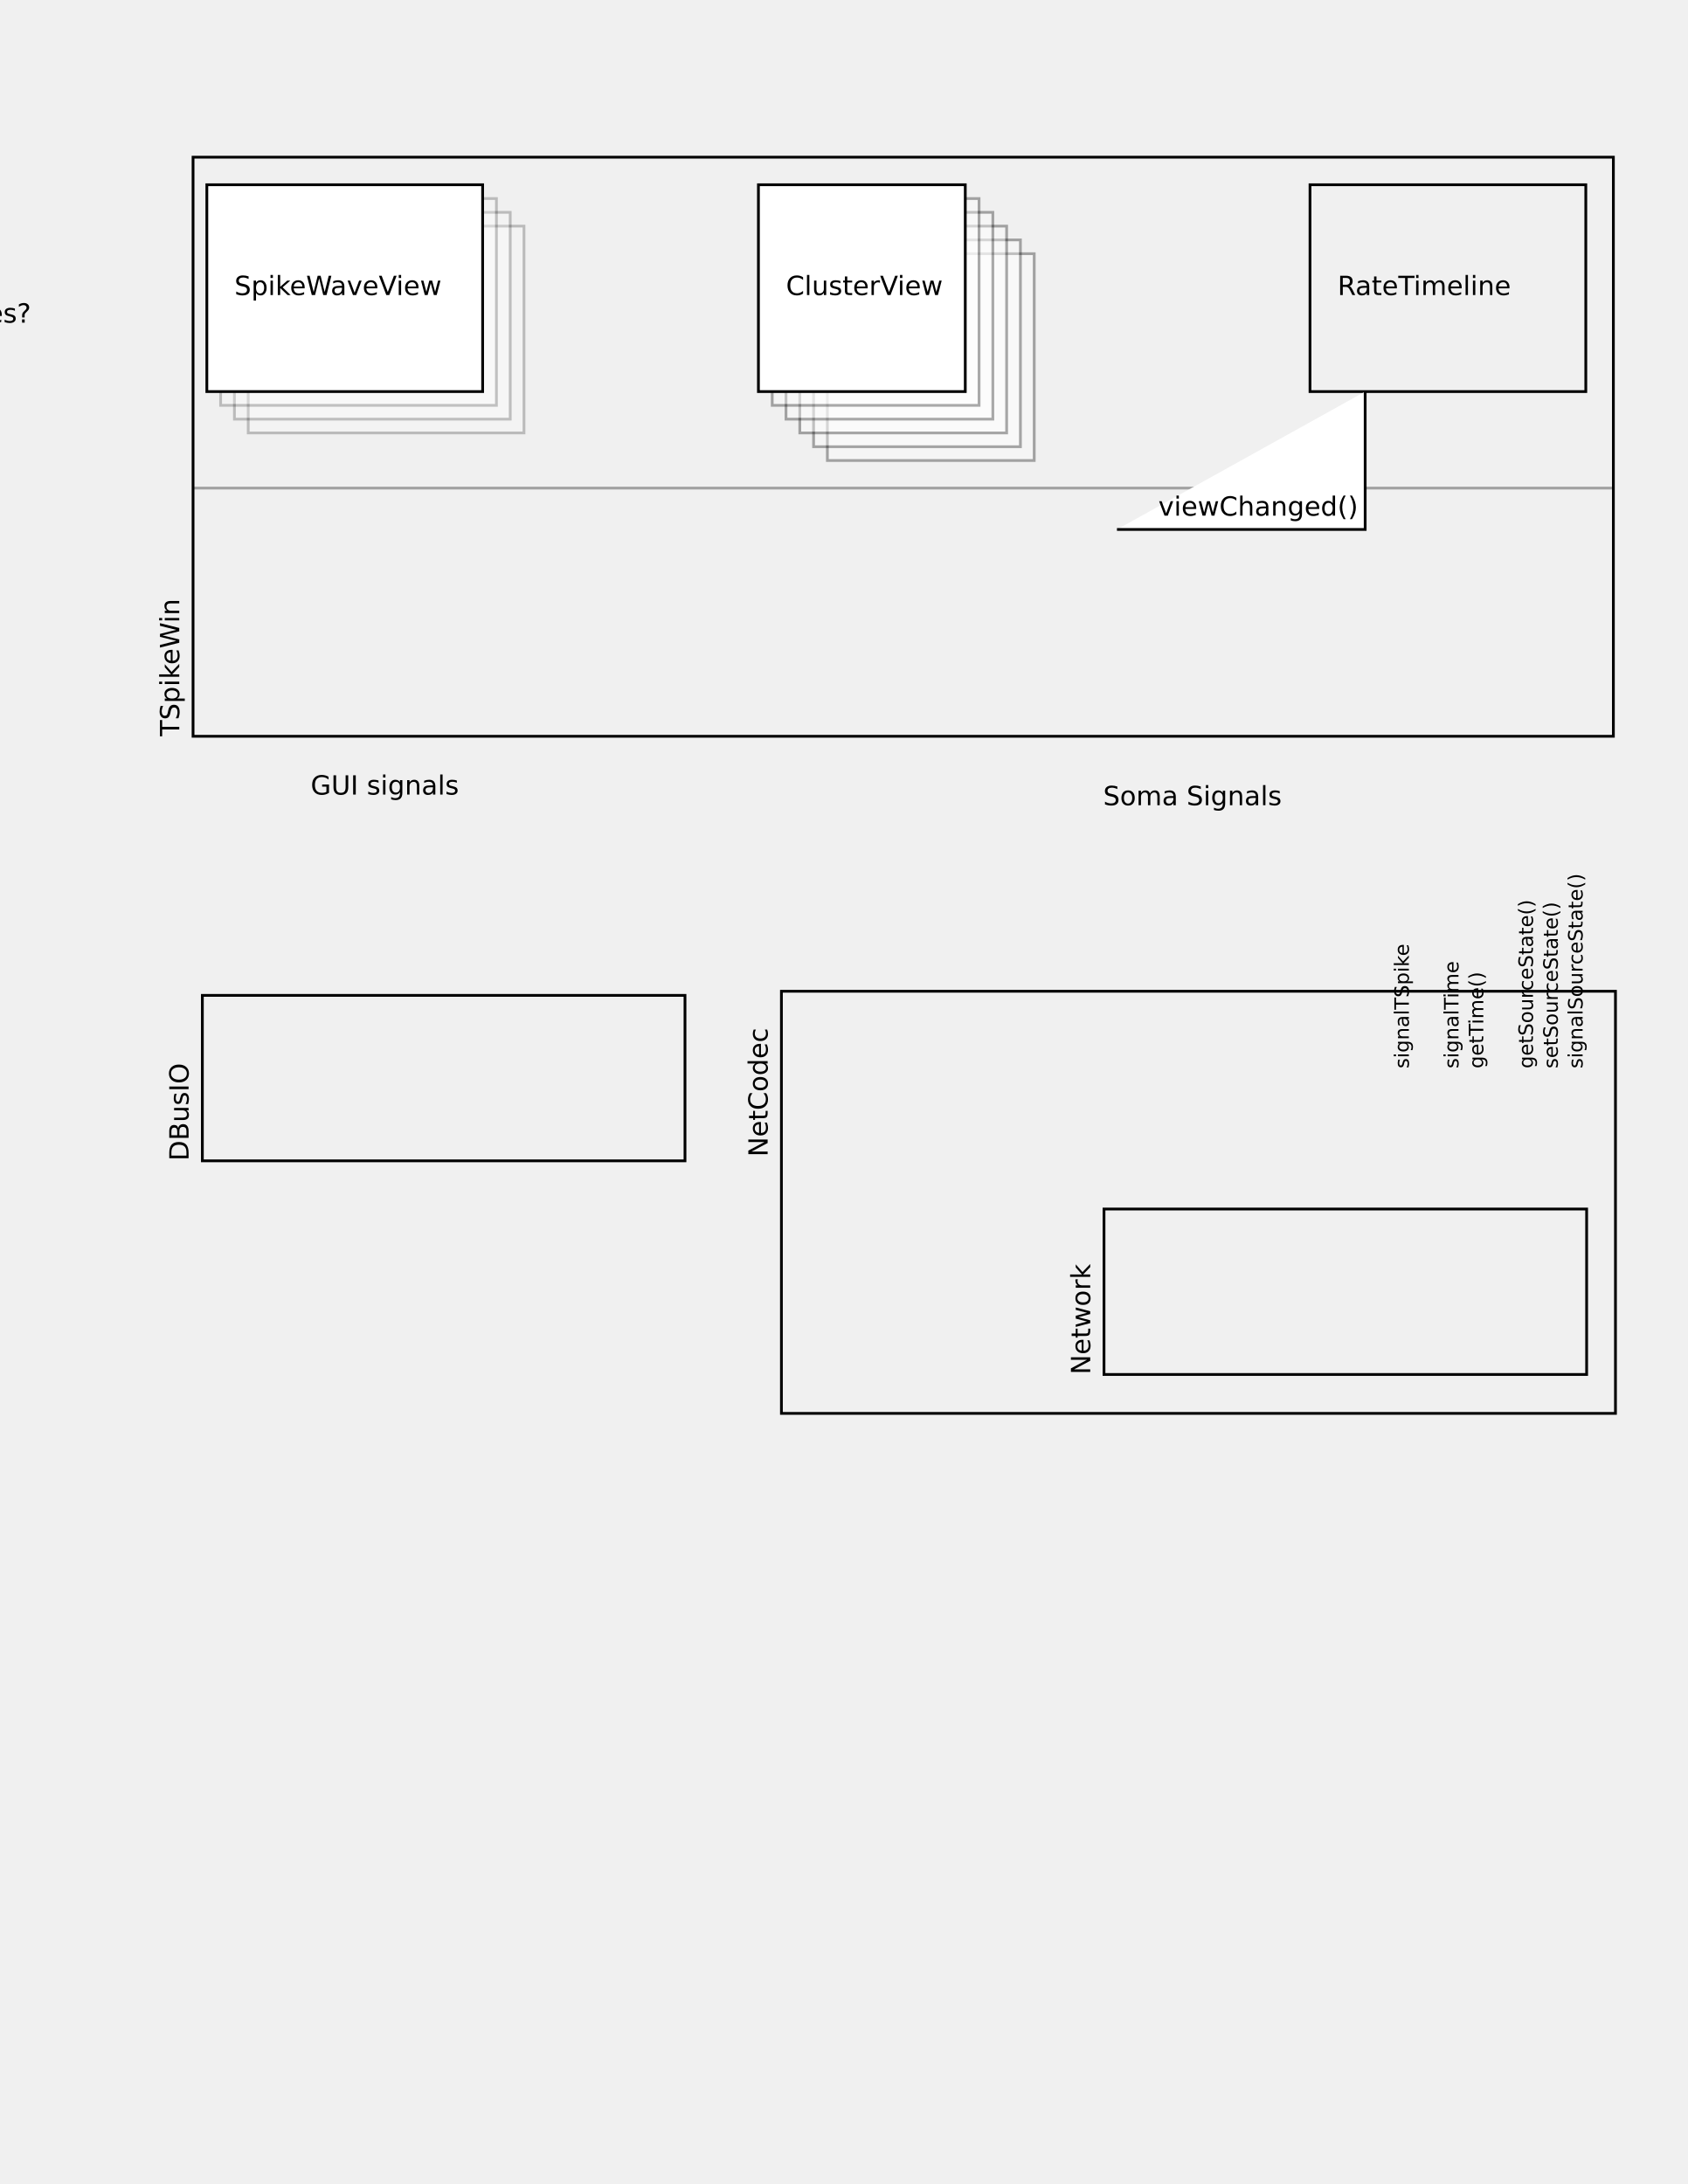
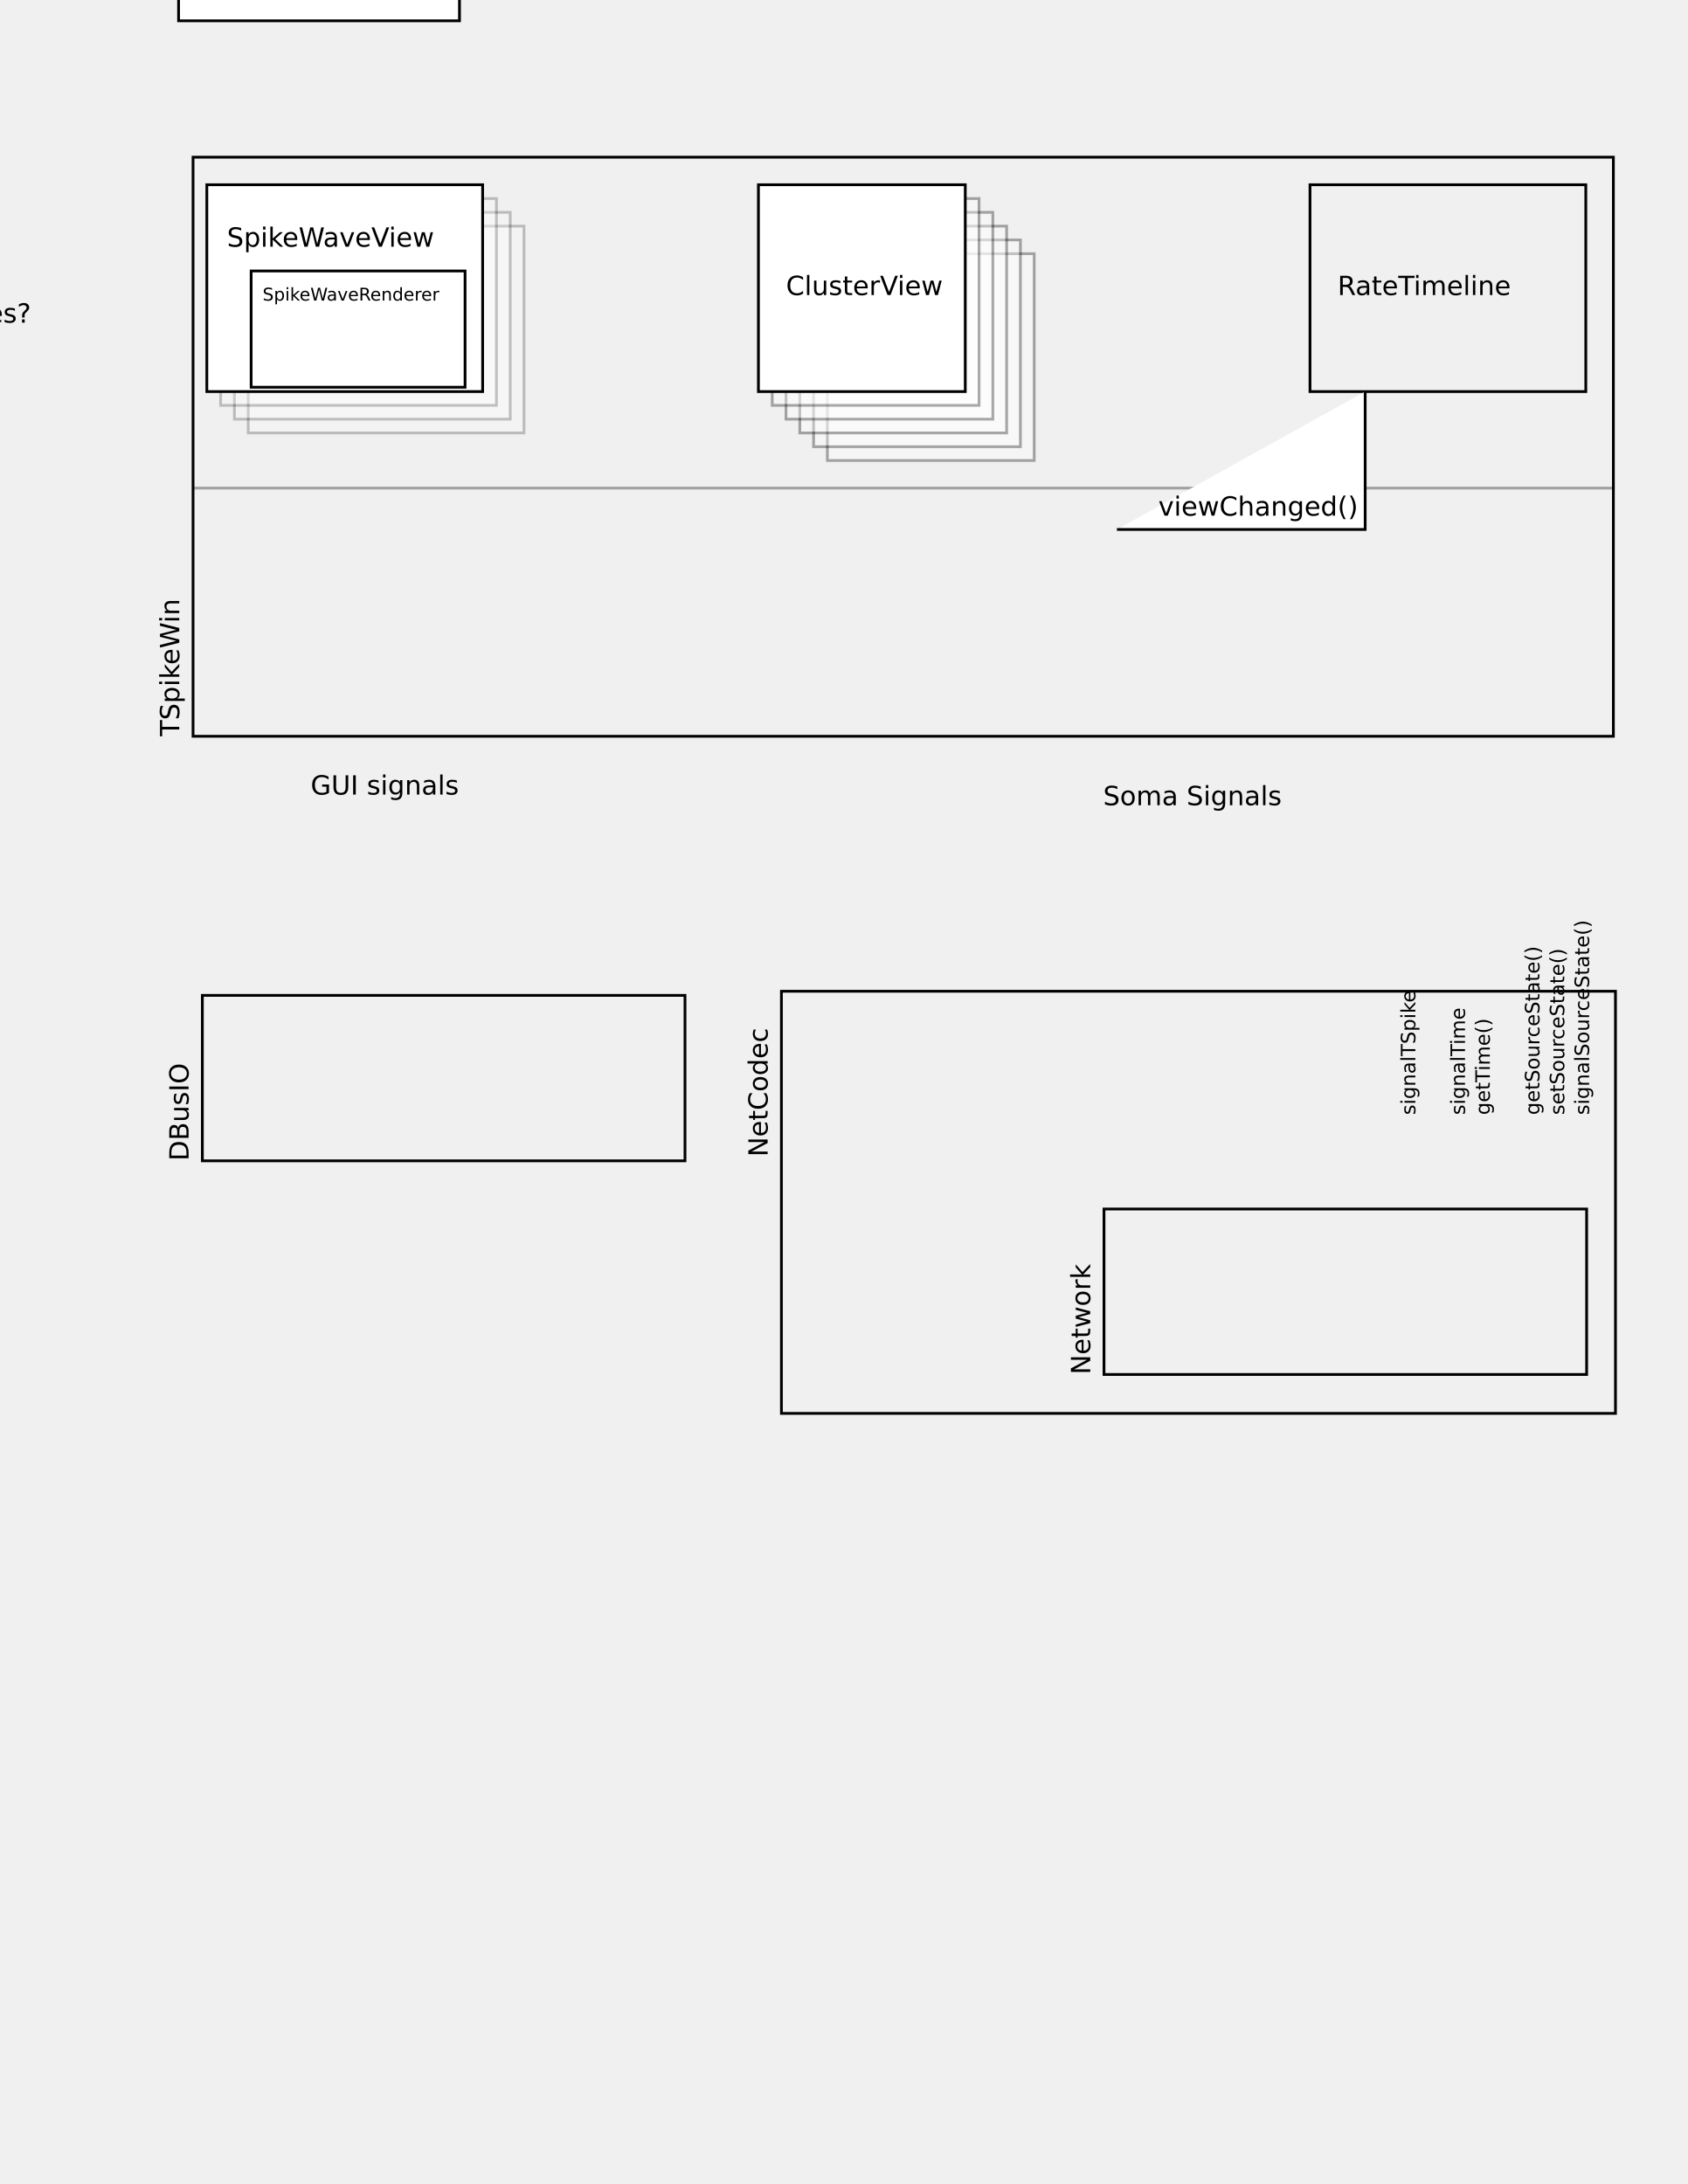
<svg xmlns="http://www.w3.org/2000/svg" width="765" height="990" id="svg2" version="1.0">
  <defs id="defs4" />
  <g id="layer1">
    <rect style="fill:#ffffff;fill-opacity:1;stroke:#000000;stroke-width:1.25;stroke-miterlimit:4;stroke-dasharray:none;stroke-opacity:1;opacity:0.33" id="rect3229" width="93.75" height="93.75" x="375" y="115" />
    <rect style="fill:#ffffff;fill-opacity:1;stroke:#000000;stroke-width:1.25;stroke-miterlimit:4;stroke-dasharray:none;stroke-opacity:1;opacity:0.33" id="rect3227" width="93.75" height="93.75" x="368.75" y="108.75" />
    <rect style="fill:#ffffff;fill-opacity:1;stroke:#000000;stroke-width:1.25;stroke-miterlimit:4;stroke-dasharray:none;stroke-opacity:1;opacity:0.33" id="rect3225" width="93.75" height="93.75" x="362.5" y="102.5" />
    <rect style="fill:#ffffff;fill-opacity:1;stroke:#000000;stroke-width:1.25;stroke-miterlimit:4;stroke-dasharray:none;stroke-opacity:1;opacity:0.33" id="rect3223" width="93.75" height="93.75" x="356.25" y="96.25" />
    <rect style="fill:#ffffff;fill-opacity:1;stroke:#000000;stroke-width:1.25;stroke-miterlimit:4;stroke-dasharray:none;stroke-opacity:1;opacity:0.33" id="rect3221" width="93.75" height="93.75" x="350" y="90" />
    <rect style="fill:#ffffff;fill-opacity:1;stroke:#000000;stroke-width:1.25;stroke-miterlimit:4;stroke-dasharray:none;stroke-opacity:1" id="rect2178" width="93.75" height="93.75" x="343.75" y="83.75" />
    <text xml:space="preserve" style="font-size:12px;font-style:normal;font-weight:normal;fill:#000000;fill-opacity:1;stroke:none;stroke-width:1px;stroke-linecap:butt;stroke-linejoin:miter;stroke-opacity:1;font-family:Bitstream Vera Sans" x="356.25" y="133.75" id="text2180">
      <tspan id="tspan2182" x="356.25" y="133.75">ClusterView</tspan>
    </text>
    <rect style="fill:#ffffff;fill-opacity:1;stroke:#000000;stroke-width:1.25;stroke-miterlimit:4;stroke-dasharray:none;stroke-opacity:1;opacity:0.22" id="rect2243" width="125" height="93.75" x="112.5" y="102.5" />
    <rect style="fill:#ffffff;fill-opacity:1;stroke:#000000;stroke-width:1.25;stroke-miterlimit:4;stroke-dasharray:none;stroke-opacity:1;opacity:0.22" id="rect2241" width="125" height="93.75" x="106.25" y="96.25" />
    <rect style="fill:#ffffff;fill-opacity:1;stroke:#000000;stroke-width:1.25;stroke-miterlimit:4;stroke-dasharray:none;stroke-opacity:1;opacity:0.22" id="rect2239" width="125" height="93.75" x="100" y="90" />
    <rect style="fill:#ffffff;fill-opacity:1;stroke:#000000;stroke-width:1.25;stroke-miterlimit:4;stroke-dasharray:none;stroke-opacity:1" id="rect2191" width="125" height="93.75" x="93.75" y="83.75" />
-     <text xml:space="preserve" style="font-size:12px;font-style:normal;font-weight:normal;fill:#000000;fill-opacity:1;stroke:none;stroke-width:1px;stroke-linecap:butt;stroke-linejoin:miter;stroke-opacity:1;font-family:Bitstream Vera Sans" x="106.25" y="133.75" id="text2193">
-       <tspan id="tspan2195" x="106.25" y="133.75">SpikeWaveView</tspan>
+     <text xml:space="preserve" style="font-size:12px;font-style:normal;font-weight:normal;fill:#000000;fill-opacity:1;stroke:none;stroke-width:1px;stroke-linecap:butt;stroke-linejoin:miter;stroke-opacity:1;font-family:Bitstream Vera Sans" x="102.877" y="111.828" id="text2193">
+       <tspan id="tspan2195" x="102.877" y="111.828">SpikeWaveView</tspan>
    </text>
    <g id="g2197" transform="translate(500,0)">
      <rect y="83.75" x="93.75" height="93.75" width="125" id="rect2199" style="fill:none;fill-opacity:1;stroke:#000000;stroke-width:1.25;stroke-miterlimit:4;stroke-dasharray:none;stroke-opacity:1" />
      <text id="text2201" y="133.75" x="106.25" style="font-size:12px;font-style:normal;font-weight:normal;fill:#000000;fill-opacity:1;stroke:none;stroke-width:1px;stroke-linecap:butt;stroke-linejoin:miter;stroke-opacity:1;font-family:Bitstream Vera Sans" xml:space="preserve">
        <tspan y="133.75" x="106.25" id="tspan2203">RateTimeline</tspan>
      </text>
    </g>
    <rect style="fill:none;fill-opacity:1;stroke:#000000;stroke-width:1.25;stroke-miterlimit:4;stroke-dasharray:none;stroke-opacity:1" id="rect2207" width="643.75" height="262.5" x="87.5" y="71.25" />
    <text xml:space="preserve" style="font-size:12px;font-style:normal;font-weight:normal;fill:#000000;fill-opacity:1;stroke:none;stroke-width:1px;stroke-linecap:butt;stroke-linejoin:miter;stroke-opacity:1;font-family:Bitstream Vera Sans" x="-333.75" y="81.25" id="text2209" transform="matrix(0,-1,1,0,0,0)">
      <tspan id="tspan2211" x="-333.75" y="81.25">TSpikeWin</tspan>
    </text>
    <rect style="fill:none;fill-opacity:1;stroke:#000000;stroke-width:1.25;stroke-miterlimit:4;stroke-dasharray:none;stroke-opacity:1" id="rect2216" width="378.025" height="191.353" x="354.173" y="449.331" />
    <text xml:space="preserve" style="font-size:12px;font-style:normal;font-weight:normal;fill:#000000;fill-opacity:1;stroke:none;stroke-width:1px;stroke-linecap:butt;stroke-linejoin:miter;stroke-opacity:1;font-family:Bitstream Vera Sans" x="-524.331" y="347.923" id="text2218" transform="matrix(0,-1,1,0,0,0)">
      <tspan id="tspan2220" x="-524.331" y="347.923">NetCodec</tspan>
    </text>
    <rect style="fill:none;fill-opacity:1;stroke:#000000;stroke-width:1.25;stroke-miterlimit:4;stroke-dasharray:none;stroke-opacity:1" id="rect2222" width="218.75" height="75" x="91.716" y="451.201" />
    <text xml:space="preserve" style="font-size:12px;font-style:normal;font-weight:normal;fill:#000000;fill-opacity:1;stroke:none;stroke-width:1px;stroke-linecap:butt;stroke-linejoin:miter;stroke-opacity:1;font-family:Bitstream Vera Sans" x="-526.201" y="85.466" id="text2224" transform="matrix(0,-1,1,0,0,0)">
      <tspan id="tspan2226" x="-526.201" y="85.466">DBusIO</tspan>
    </text>
    <rect style="fill:none;fill-opacity:1;stroke:#000000;stroke-width:1.25;stroke-miterlimit:4;stroke-dasharray:none;stroke-opacity:1" id="rect2228" width="218.75" height="75" x="500.379" y="548.046" />
    <text xml:space="preserve" style="font-size:12px;font-style:normal;font-weight:normal;fill:#000000;fill-opacity:1;stroke:none;stroke-width:1px;stroke-linecap:butt;stroke-linejoin:miter;stroke-opacity:1;font-family:Bitstream Vera Sans" x="-623.046" y="494.129" id="text2230" transform="matrix(0,-1,1,0,0,0)">
      <tspan id="tspan2232" x="-623.046" y="494.129">Network</tspan>
    </text>
    <text xml:space="preserve" style="font-size:12px;font-style:normal;font-weight:normal;fill:#000000;fill-opacity:1;stroke:none;stroke-width:1px;stroke-linecap:butt;stroke-linejoin:miter;stroke-opacity:1;font-family:Bitstream Vera Sans" x="-281.25" y="146.25" id="text3231">
      <tspan id="tspan3233" x="-281.25" y="146.25">What are the state bits we care about for spikes? </tspan>
    </text>
    <text xml:space="preserve" style="font-size:12px;font-style:normal;font-weight:normal;fill:#000000;fill-opacity:1;stroke:none;stroke-width:1px;stroke-linecap:butt;stroke-linejoin:miter;stroke-opacity:1;font-family:Bitstream Vera Sans" x="-196.98" y="165.21" id="text3235">
      <tspan id="tspan3237" x="-196.98" y="165.21">enabled</tspan>
      <tspan x="-196.98" y="180.21" id="tspan3450">gain</tspan>
      <tspan x="-196.98" y="195.21" id="tspan3239">spikefilten</tspan>
      <tspan x="-196.98" y="210.21" id="tspan3241">filter</tspan>
      <tspan x="-196.98" y="225.21" id="tspan3243">threshold</tspan>
      <tspan x="-196.98" y="240.21" id="tspan3245" />
    </text>
    <text xml:space="preserve" style="font-size:12px;font-style:normal;font-weight:normal;fill:#000000;fill-opacity:1;stroke:none;stroke-width:1px;stroke-linecap:butt;stroke-linejoin:miter;stroke-opacity:1;font-family:Bitstream Vera Sans" x="-232.857" y="373.571" id="text3452">
      <tspan id="tspan3454" x="-232.857" y="373.571">How should we control the "is-a</tspan>
    </text>
    <path style="opacity:0.33;fill:#ffffff;fill-opacity:1;stroke:#000000;stroke-width:1.25;stroke-miterlimit:4;stroke-dasharray:none;stroke-opacity:1" d="M 87.5,221.25 L 731.25,221.25" id="path3456" />
    <text xml:space="preserve" style="font-size:12px;font-style:normal;font-weight:normal;fill:#000000;fill-opacity:1;stroke:none;stroke-width:1px;stroke-linecap:butt;stroke-linejoin:miter;stroke-opacity:1;font-family:Bitstream Vera Sans" x="140.804" y="360.176" id="text3458">
      <tspan id="tspan3460" x="140.804" y="360.176">GUI signals</tspan>
    </text>
    <text xml:space="preserve" style="font-size:12px;font-style:normal;font-weight:normal;fill:#000000;fill-opacity:1;stroke:none;stroke-width:1px;stroke-linecap:butt;stroke-linejoin:miter;stroke-opacity:1;font-family:Bitstream Vera Sans" x="500" y="365" id="text3462">
      <tspan id="tspan3464" x="500" y="365">Soma Signals</tspan>
    </text>
    <text xml:space="preserve" style="font-size:12px;font-style:normal;font-weight:normal;fill:#000000;fill-opacity:1;stroke:none;stroke-width:1px;stroke-linecap:butt;stroke-linejoin:miter;stroke-opacity:1;font-family:Bitstream Vera Sans" x="-245.629" y="502.318" id="text3466">
      <tspan id="tspan3468" x="-245.629" y="502.318">Example GUI signals:</tspan>
    </text>
    <text xml:space="preserve" style="font-size:12px;font-style:normal;font-weight:normal;fill:#000000;fill-opacity:1;stroke:none;stroke-width:1px;stroke-linecap:butt;stroke-linejoin:miter;stroke-opacity:1;font-family:Bitstream Vera Sans" x="-218.801" y="524.973" id="text3470">
      <tspan x="-218.801" y="524.973" id="tspan3474">reset all zooms</tspan>
    </text>
    <text xml:space="preserve" style="font-size:12px;font-style:normal;font-weight:normal;fill:#000000;fill-opacity:1;stroke:none;stroke-width:1px;stroke-linecap:butt;stroke-linejoin:miter;stroke-opacity:1;font-family:Bitstream Vera Sans" x="893.09" y="45.638" id="text3478">
      <tspan id="tspan3480" x="893.09" y="45.638">Data Structures for TSpikeWin</tspan>
    </text>
    <text xml:space="preserve" style="font-size:12px;font-style:normal;font-weight:normal;fill:#000000;fill-opacity:1;stroke:none;stroke-width:1px;stroke-linecap:butt;stroke-linejoin:miter;stroke-opacity:1;font-family:Bitstream Vera Sans" x="862.848" y="71.25" id="text3482">
      <tspan id="tspan3484" x="862.848" y="71.25">GLSpikePoint</tspan>
    </text>
    <text xml:space="preserve" style="font-size:12px;font-style:normal;font-weight:normal;fill:#000000;fill-opacity:1;stroke:none;stroke-width:1px;stroke-linecap:butt;stroke-linejoin:miter;stroke-opacity:1;font-family:Bitstream Vera Sans" x="862.5" y="90" id="text3486">
      <tspan id="tspan3488" x="862.5" y="90">GLSPVect:  std::Vector&lt;GLSpikePoint&gt;</tspan>
    </text>
    <text xml:space="preserve" style="font-size:12px;font-style:normal;font-weight:normal;fill:#000000;fill-opacity:1;stroke:none;stroke-width:1px;stroke-linecap:butt;stroke-linejoin:miter;stroke-opacity:1;font-family:Bitstream Vera Sans" x="862.5" y="108.75" id="text3490">
      <tspan id="tspan3492" x="862.5" y="108.75">GLSPVectpList : a map of smart pointers to GLSPVects</tspan>
    </text>
    <text xml:space="preserve" style="font-size:12px;font-style:normal;font-weight:normal;fill:#000000;fill-opacity:1;stroke:none;stroke-width:1px;stroke-linecap:butt;stroke-linejoin:miter;stroke-opacity:1;font-family:Bitstream Vera Sans" x="1190.088" y="84.892" id="text3494">
      <tspan id="tspan3496" x="1190.088" y="84.892">ideally a GLSPVect is ~ T seconds</tspan>
      <tspan x="1190.088" y="99.892" id="tspan3498">worth of arriving spike points</tspan>
      <tspan x="1190.088" y="114.892" id="tspan3502">   rendered as a set</tspan>
      <tspan x="1190.088" y="129.892" id="tspan3504">   time-indexed</tspan>
      <tspan x="1190.088" y="144.892" id="tspan3506">   can obviously be empty if no data arrives</tspan>
      <tspan x="1190.088" y="159.892" id="tspan3500" />
    </text>
    <text xml:space="preserve" style="font-size:12px;font-style:normal;font-weight:normal;fill:#000000;fill-opacity:1;stroke:none;stroke-width:1px;stroke-linecap:butt;stroke-linejoin:miter;stroke-opacity:1;font-family:Bitstream Vera Sans" x="936.725" y="285.98" id="text3508">
      <tspan id="tspan3510" x="936.725" y="285.98">what sort of query do we need to answer? </tspan>
      <tspan x="936.725" y="300.98" id="tspan3512">   Plot clusters from t1 to t2</tspan>
      <tspan x="936.725" y="315.98" id="tspan3514">this will require us to define what the</tspan>
      <tspan x="936.725" y="330.98" id="tspan3516">actual constraints on the interval are, and plot them</tspan>
      <tspan x="936.725" y="345.98" id="tspan3518" />
      <tspan x="936.725" y="360.98" id="tspan3520">effectively we're only going to have granularity on the order of</tspan>
      <tspan x="936.725" y="375.98" id="tspan3522">the duration of a GLSPVect, whcih is fine</tspan>
    </text>
    <text xml:space="preserve" style="font-size:12px;font-style:normal;font-weight:normal;fill:#000000;fill-opacity:1;stroke:none;stroke-width:1px;stroke-linecap:butt;stroke-linejoin:miter;stroke-opacity:1;font-family:Bitstream Vera Sans" x="924.922" y="482.431" id="text3524">
      <tspan id="tspan3526" x="924.922" y="482.431">clusterView.setView()</tspan>
    </text>
    <path style="opacity:1;fill:#ffffff;fill-opacity:1;stroke:#000000;stroke-width:1.25;stroke-miterlimit:4;stroke-dasharray:none;stroke-opacity:1" d="M 618.75,177.5 L 618.75,240 L 506.25,240" id="path3528" />
    <text xml:space="preserve" style="font-size:12px;font-style:normal;font-weight:normal;fill:#000000;fill-opacity:1;stroke:none;stroke-width:1px;stroke-linecap:butt;stroke-linejoin:miter;stroke-opacity:1;font-family:Bitstream Vera Sans" x="525" y="233.75" id="text3530">
      <tspan id="tspan3532" x="525" y="233.75">viewChanged()</tspan>
    </text>
-     <text xml:space="preserve" style="font-size:9px;font-style:normal;font-variant:normal;font-weight:normal;font-stretch:normal;text-align:start;line-height:125%;writing-mode:lr-tb;text-anchor:start;fill:#000000;fill-opacity:1;stroke:none;stroke-width:1px;stroke-linecap:butt;stroke-linejoin:miter;stroke-opacity:1;font-family:Bitstream Vera Sans" x="-484.316" y="638.544" id="text2385" transform="matrix(0,-1,1,0,0,0)">
-       <tspan x="-484.316" y="638.544" id="tspan2389">signalTSpike</tspan>
-       <tspan x="-484.316" y="649.794" id="tspan2395" />
-       <tspan x="-484.316" y="661.044" id="tspan2403">signalTime</tspan>
-       <tspan x="-484.316" y="672.294" id="tspan2407">getTime()</tspan>
-       <tspan x="-484.316" y="683.544" id="tspan2409" />
-       <tspan x="-484.316" y="694.794" id="tspan2411">getSourceState()</tspan>
-       <tspan x="-484.316" y="706.044" id="tspan2413">setSourceState()</tspan>
-       <tspan x="-484.316" y="717.294" id="tspan2417">signalSourceState()</tspan>
-       <tspan x="-484.316" y="728.544" id="tspan2399" />
+     <text xml:space="preserve" style="font-size:9px;font-style:normal;font-variant:normal;font-weight:normal;font-stretch:normal;text-align:start;line-height:125%;writing-mode:lr-tb;text-anchor:start;fill:#000000;fill-opacity:1;stroke:none;stroke-width:1px;stroke-linecap:butt;stroke-linejoin:miter;stroke-opacity:1;font-family:Bitstream Vera Sans" x="-505.394" y="641.495" id="text2385" transform="matrix(0,-1,1,0,0,0)">
+       <tspan x="-505.394" y="641.495" id="tspan2389">signalTSpike</tspan>
+       <tspan x="-505.394" y="652.745" id="tspan2395" />
+       <tspan x="-505.394" y="663.995" id="tspan2403">signalTime</tspan>
+       <tspan x="-505.394" y="675.245" id="tspan2407">getTime()</tspan>
+       <tspan x="-505.394" y="686.495" id="tspan2409" />
+       <tspan x="-505.394" y="697.745" id="tspan2411">getSourceState()</tspan>
+       <tspan x="-505.394" y="708.995" id="tspan2413">setSourceState()</tspan>
+       <tspan x="-505.394" y="720.245" id="tspan2417">signalSourceState()</tspan>
+       <tspan x="-505.394" y="731.495" id="tspan2399" />
    </text>
    <rect id="rect2421" width="251.255" height="193.078" x="923.235" y="596.255" style="fill:#ffffff;fill-opacity:1;stroke:#000000;stroke-width:1.25;stroke-miterlimit:4;stroke-dasharray:none" />
    <text xml:space="preserve" style="font-size:14px;font-style:normal;font-variant:normal;font-weight:normal;font-stretch:normal;text-align:start;line-height:125%;writing-mode:lr-tb;text-anchor:start;fill:#000000;fill-opacity:1;stroke:none;stroke-width:1px;stroke-linecap:butt;stroke-linejoin:miter;stroke-opacity:1;font-family:Bitstream Vera Sans" x="926.608" y="571.804" id="text3004">
      <tspan id="tspan3006" x="926.608" y="571.804">ClusterView handles rendering</tspan>
      <tspan x="926.608" y="589.304" id="tspan3028">and state info for a cluster</tspan>
    </text>
    <flowRoot xml:space="preserve" id="flowRoot3012" style="font-size:10px;font-style:normal;font-variant:normal;font-weight:normal;font-stretch:normal;text-align:start;line-height:125%;writing-mode:lr-tb;text-anchor:start;fill:#000000;fill-opacity:1;stroke:none;stroke-width:1px;stroke-linecap:butt;stroke-linejoin:miter;stroke-opacity:1;font-family:Bitstream Vera Sans">
      <flowRegion id="flowRegion3014">
        <rect id="rect3016" width="240.294" height="176.216" x="929.137" y="603.843" style="font-size:10px;font-style:normal;font-variant:normal;font-weight:normal;font-stretch:normal;text-align:start;line-height:125%;writing-mode:lr-tb;text-anchor:start;font-family:Bitstream Vera Sans" />
      </flowRegion>
      <flowPara id="flowPara3022">ClusterRenderer handles all the opengl rendereing (and opengl state) for the cluster</flowPara>
    </flowRoot>
+     <rect style="fill:#ffffff;fill-opacity:1;stroke:#000000;stroke-width:1.25;stroke-miterlimit:4;stroke-dasharray:none" id="rect2403" width="127.314" height="91.059" x="80.941" y="-81.627" />
+     <rect style="fill:#ffffff;fill-opacity:1;stroke:#000000;stroke-width:1.25;stroke-miterlimit:4;stroke-dasharray:none" id="rect2410" width="96.961" height="52.696" x="113.824" y="122.833" />
+     <text xml:space="preserve" style="font-size:8px;font-style:normal;font-variant:normal;font-weight:normal;font-stretch:normal;text-align:start;line-height:125%;writing-mode:lr-tb;text-anchor:start;fill:#000000;fill-opacity:1;stroke:none;stroke-width:1px;stroke-linecap:butt;stroke-linejoin:miter;stroke-opacity:1;font-family:Bitstream Vera Sans" x="119.012" y="136.262" id="text2412">
+       <tspan id="tspan2414" x="119.012" y="136.262">SpikeWaveRenderer</tspan>
+     </text>
  </g>
</svg>
